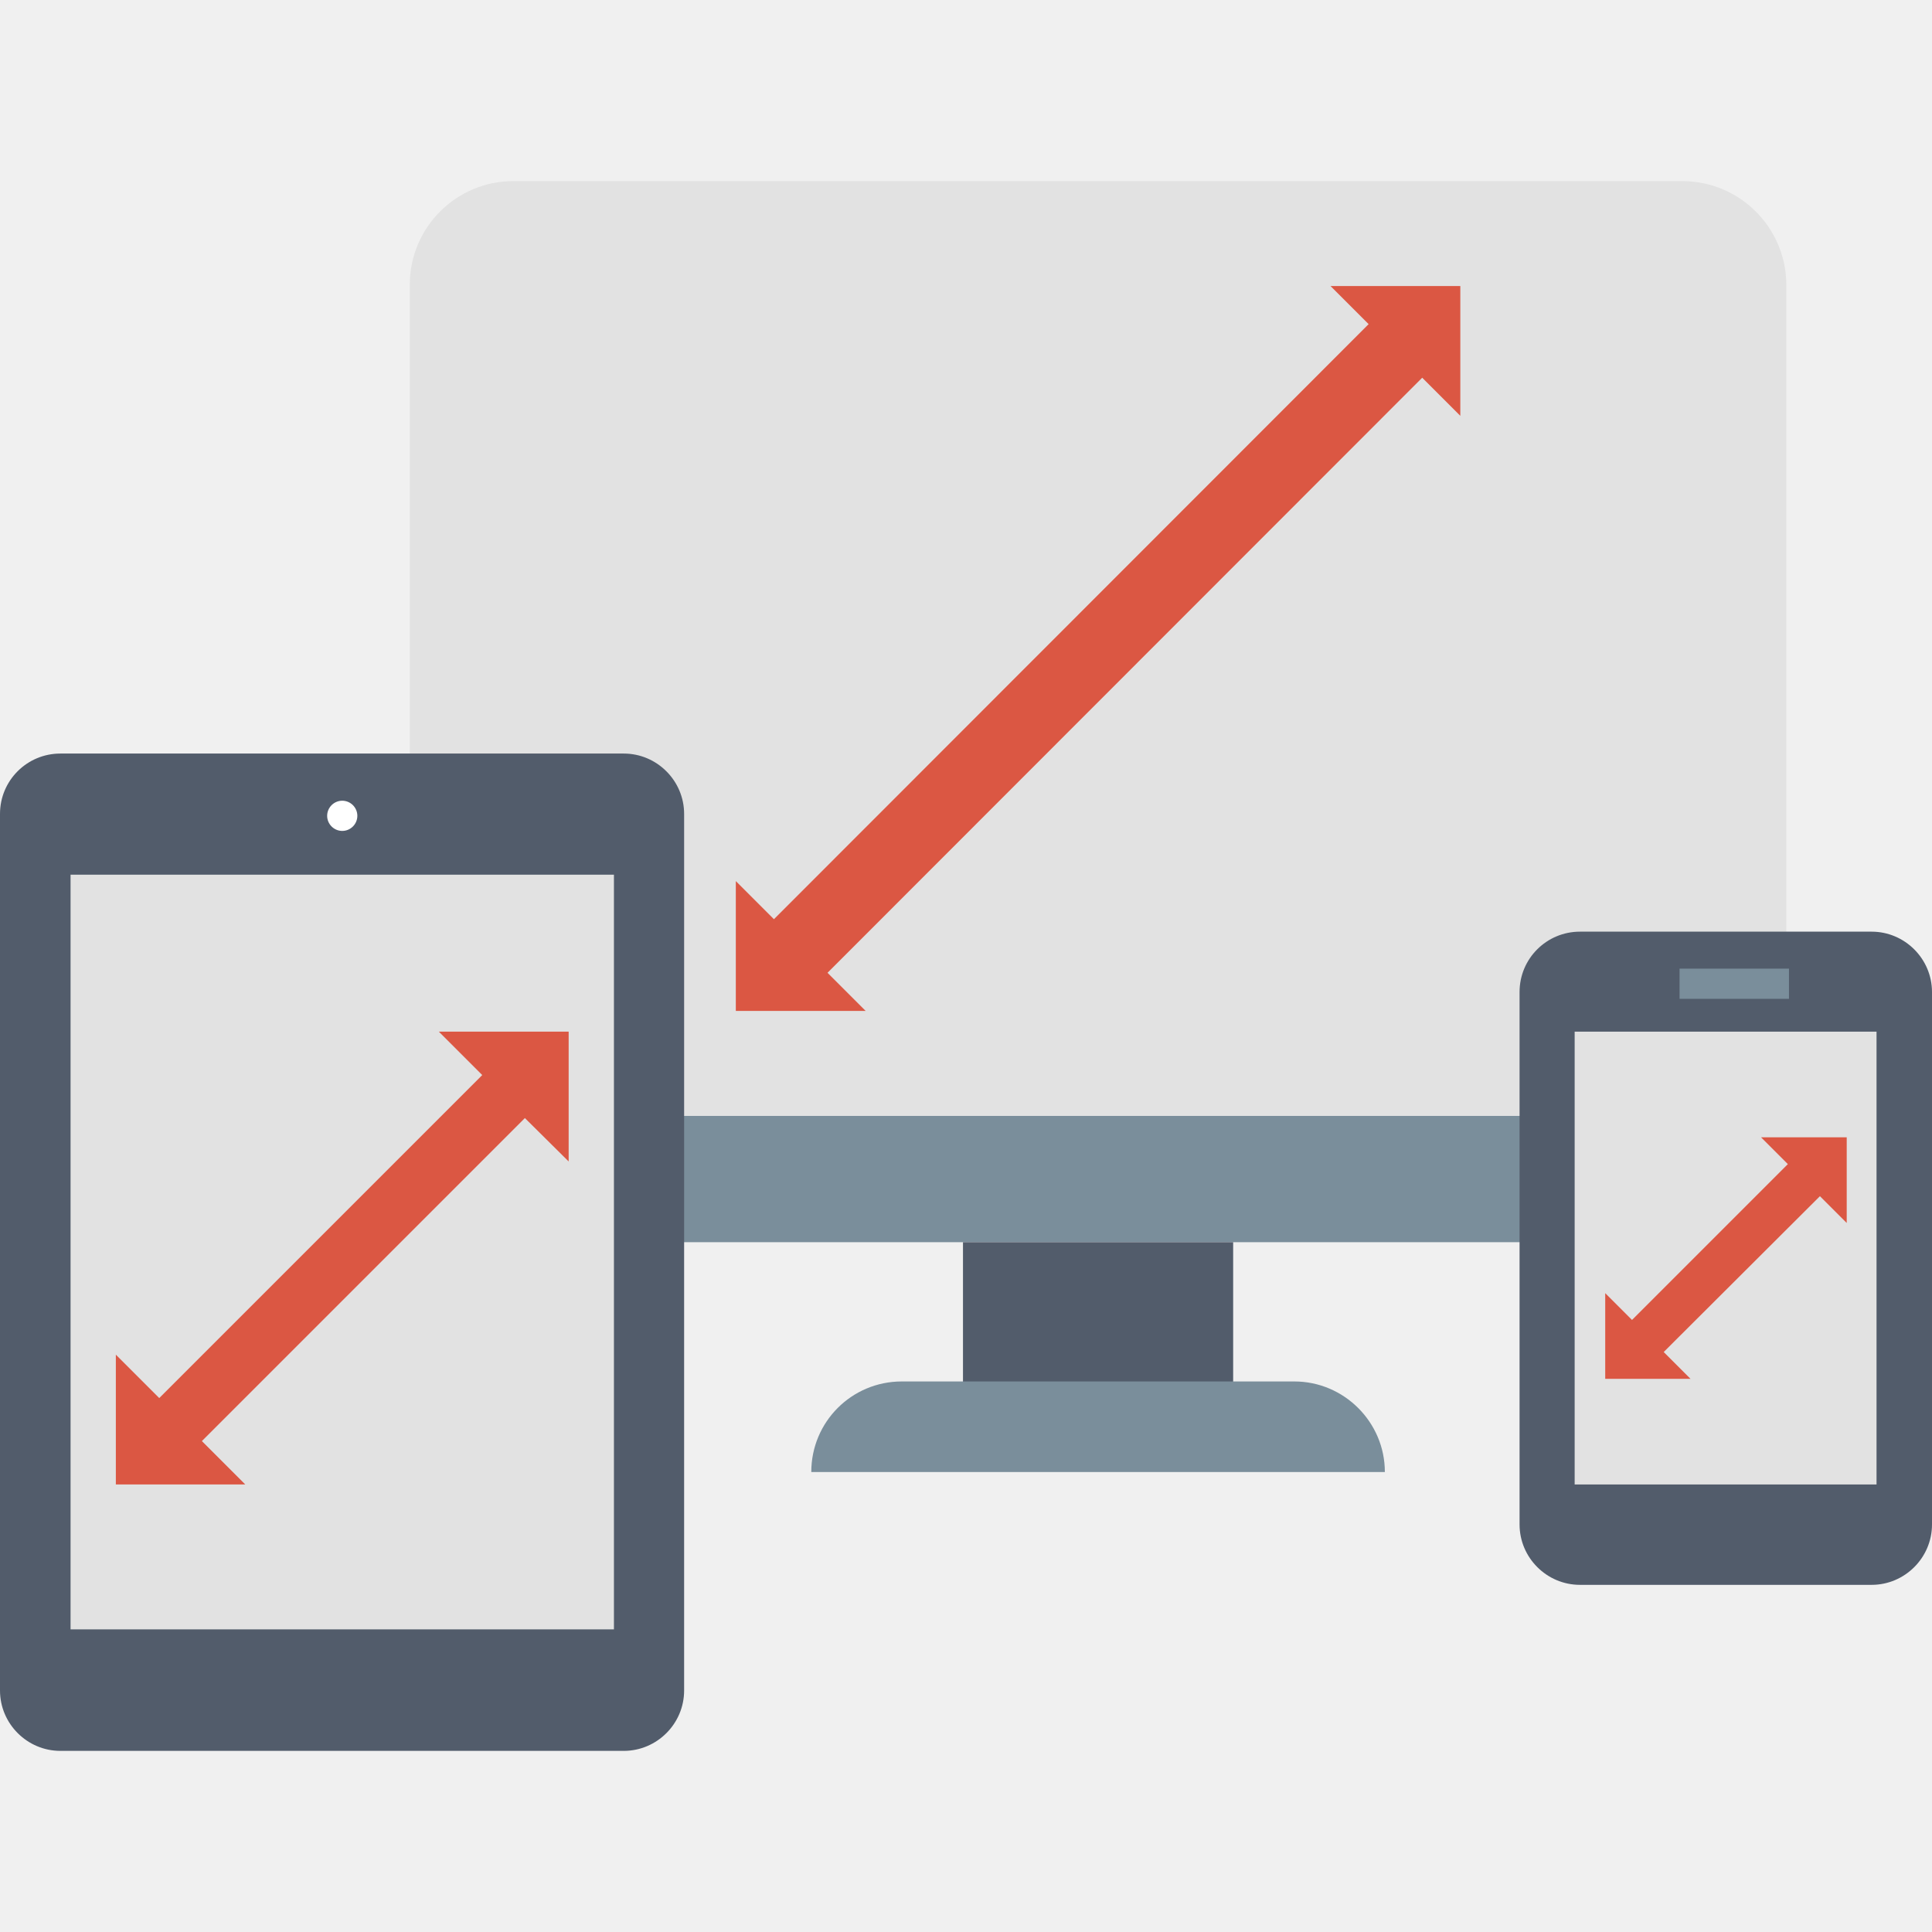
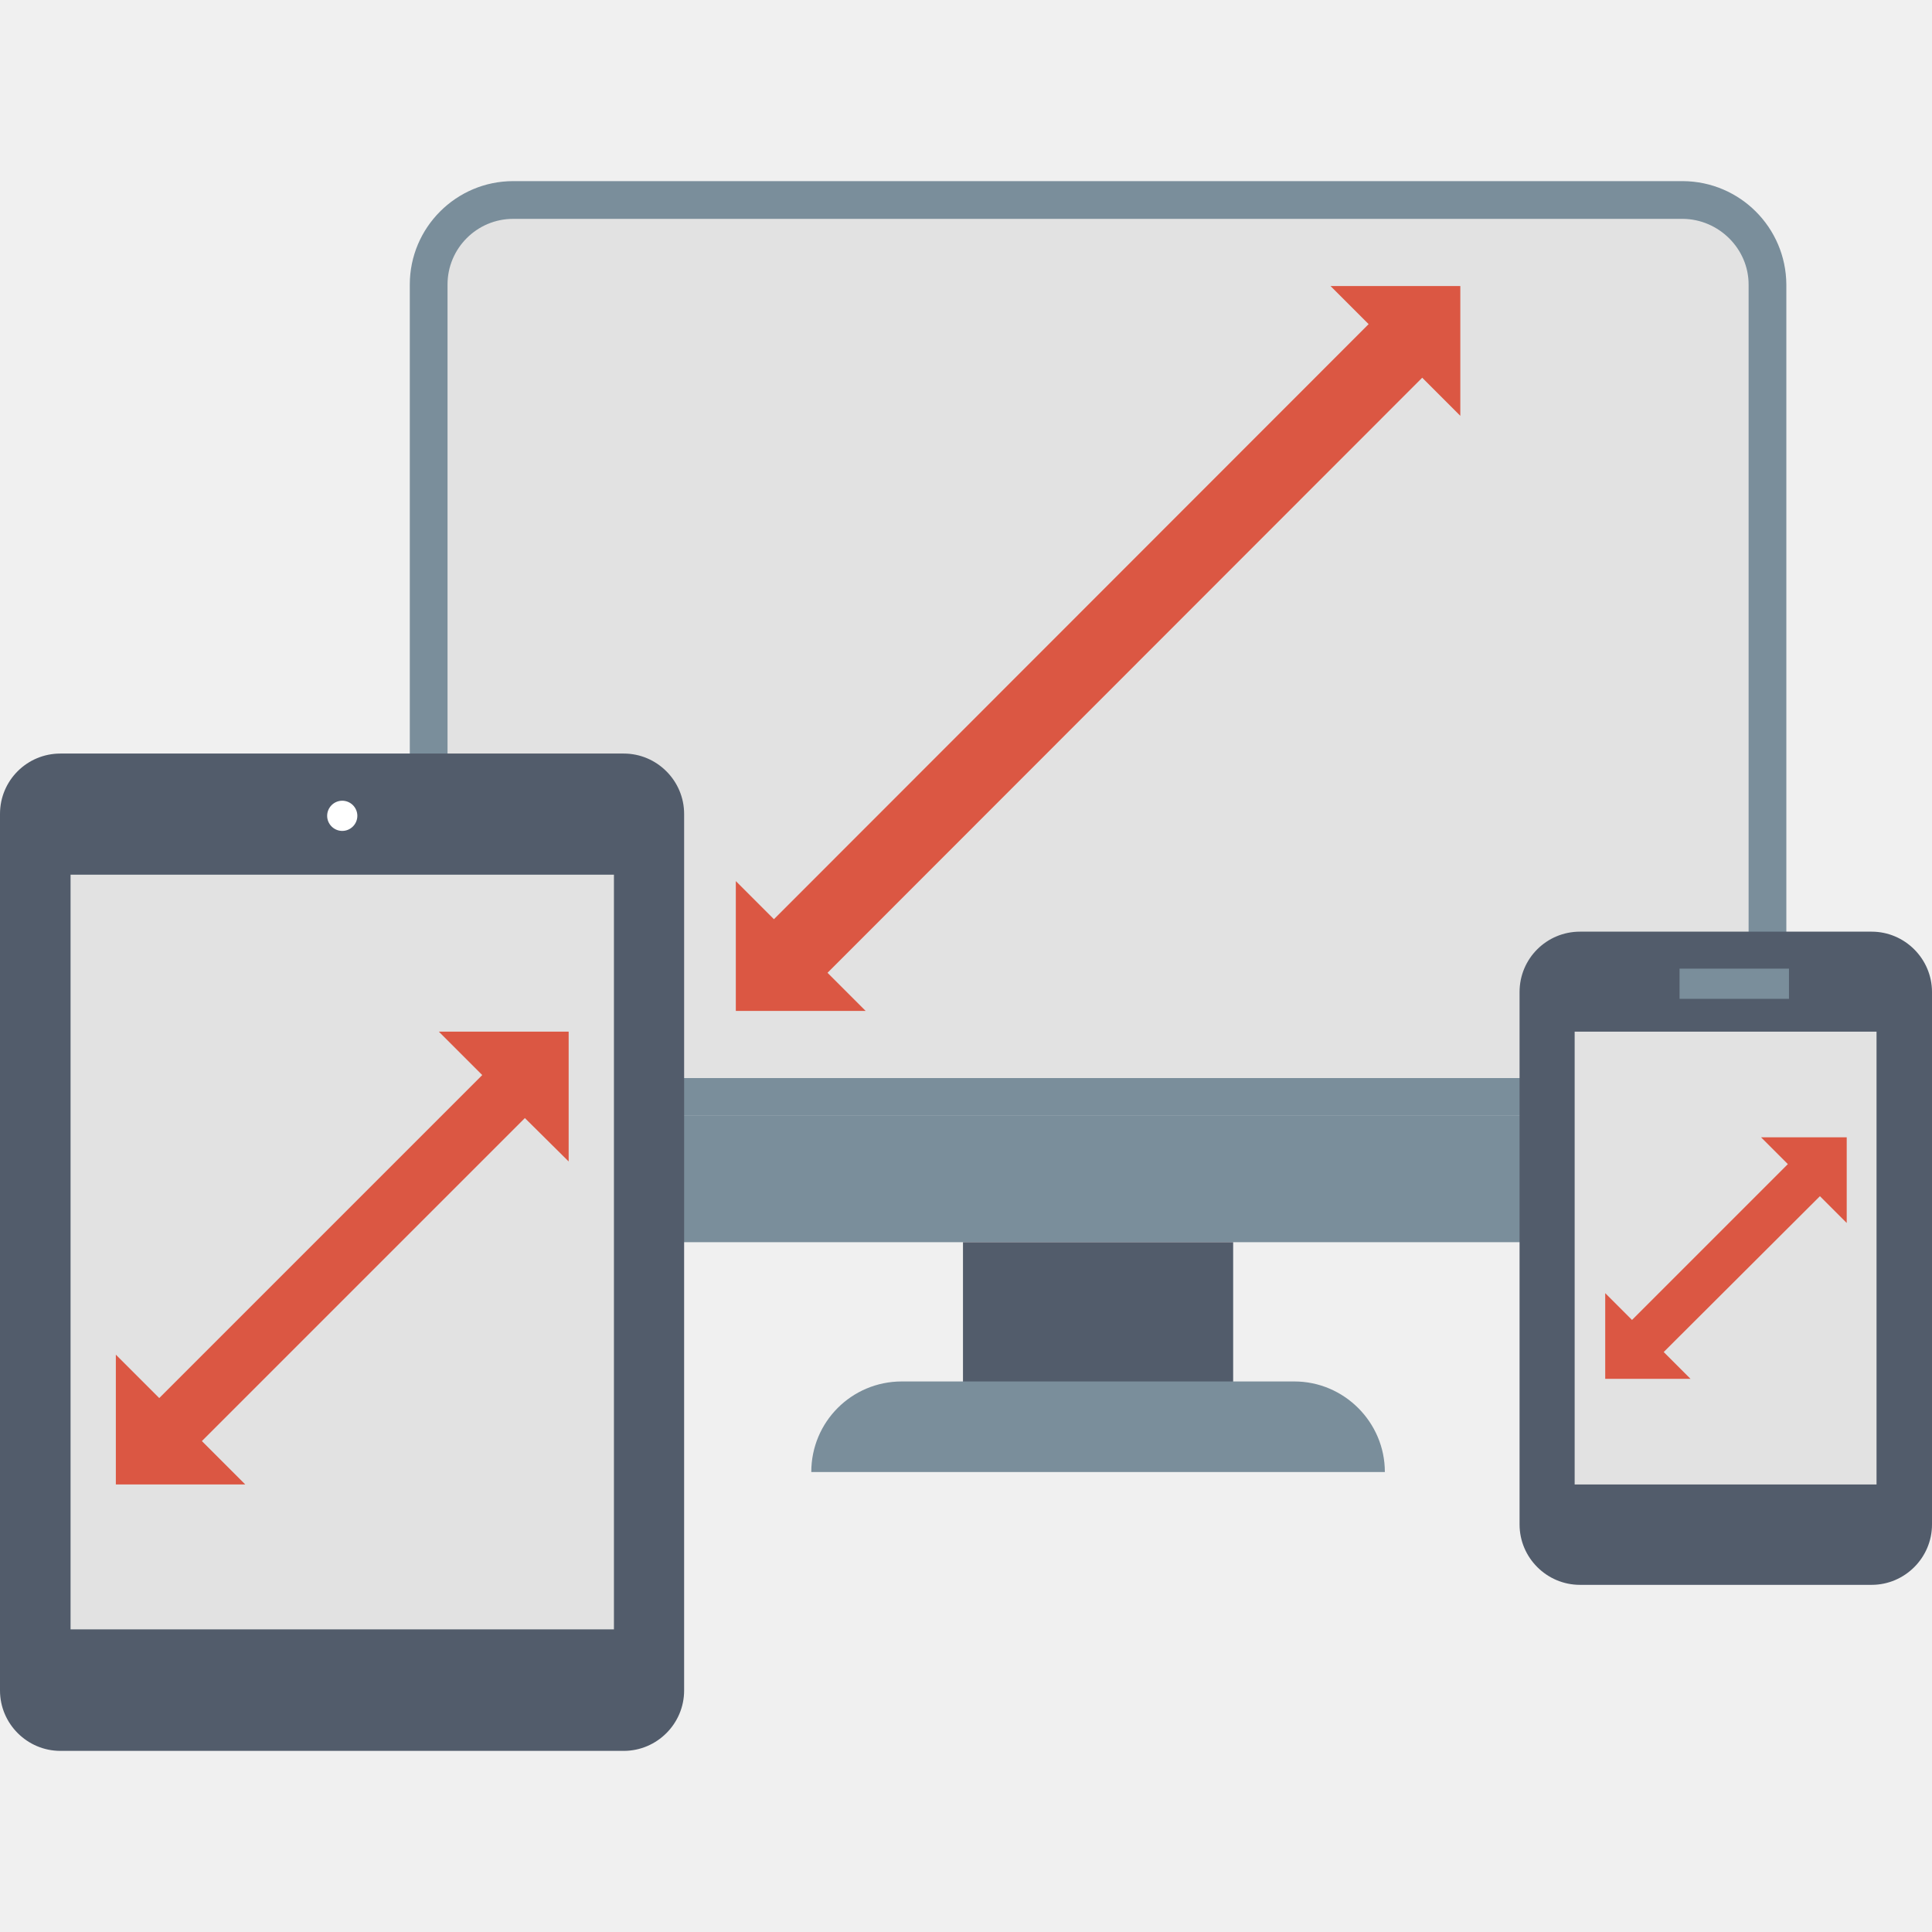
<svg xmlns="http://www.w3.org/2000/svg" version="1.1" id="Layer_1" x="0px" y="0px" viewBox="0 0 512 512" style="enable-background:new 0 0 512 512;" xml:space="preserve">
  <style type="text/css">
	.st0{fill:#7A8E9B;}
	.st1{fill:#E2E2E2;}
	.st2{fill:#525C6B;}
	.st3{fill:#DB5743;}
	.st4{fill:#FFFFFF;}
</style>
  <g>
    <g>
      <path class="st0" d="M108.7,295.7c-2.8,15.5,7.6,30.3,23.1,33.1c1.4,0.3,2.8,0.4,4.3,0.4h310c15.7-0.3,28.2-13.4,27.9-29.1    c0-1.5-0.2-2.9-0.4-4.4H108.7z" />
-       <path class="st1" d="M446,48H136c-15.1,0-27.4,12.3-27.4,27.4v220.3h364.8V75.4C473.3,60.3,461.1,48.1,446,48z" />
+       <g>
+         <path class="st1" d="M113.6,290.7V75.4c0-12.4,10-22.4,22.4-22.4h310c12.3,0.1,22.3,10.1,22.4,22.4v215.3H113.6z" />
+         <path class="st0" d="M446,58c9.5,0.1,17.4,7.9,17.4,17.4v210.3H118.6V75.4c0-9.6,7.8-17.4,17.4-17.4H446 M446,48H136     c-15.1,0-27.4,12.3-27.4,27.4v220.3h364.8V75.4C473.3,60.3,461.1,48.1,446,48L446,48z" />
+       </g>
      <path class="st2" d="M255.2,329.2h71.6v37h-71.6L255.2,329.2z" />
      <path class="st0" d="M343,366.1H239c-13.3,0-24,10.7-24,24h152C367,376.9,356.2,366.1,343,366.1z" />
      <path class="st3" d="M387,110.2V75.8h-34.4l10.1,10.1L205.1,243.6L195,233.5v34.4h34.4l-10.1-10.1l157.6-157.7L387,110.2z" />
    </g>
    <g>
      <path class="st2" d="M16,199.7h149.3c8.8,0,16,7.2,16,16V448c0,8.8-7.2,16-16,16H16c-8.8,0-16-7.2-16-16V215.7    C0,206.8,7.2,199.7,16,199.7z" />
      <path class="st1" d="M18.7,231.8h144v200h-144L18.7,231.8z" />
      <path class="st4" d="M94.7,216.2c0,2.2-1.8,4-4,4s-4-1.8-4-4s1.8-4,4-4S94.7,214,94.7,216.2z" />
      <path class="st3" d="M150.7,307.8v-34.4h-34.4l11.5,11.5l-85.6,85.6L30.7,359v34.4H65l-11.5-11.5l85.6-85.6L150.7,307.8z" />
    </g>
    <g>
      <path class="st2" d="M418.7,246.9H496c8.8,0,16,7.2,16,16V404c0,8.8-7.2,16-16,16h-77.3c-8.8,0-16-7.2-16-16V262.9    C402.7,254,409.9,246.9,418.7,246.9z" />
      <path class="st1" d="M417.3,273.4h80v120h-80V273.4z" />
      <path class="st0" d="M445.1,256.7h29v8h-29V256.7z" />
      <path class="st3" d="M482.3,317l7.1,7.1v-22.7h-22.7l7.1,7.1l-41.3,41.3l-7.1-7.1v22.7H448l-7.1-7.1L482.3,317z" />
    </g>
  </g>
</svg>
